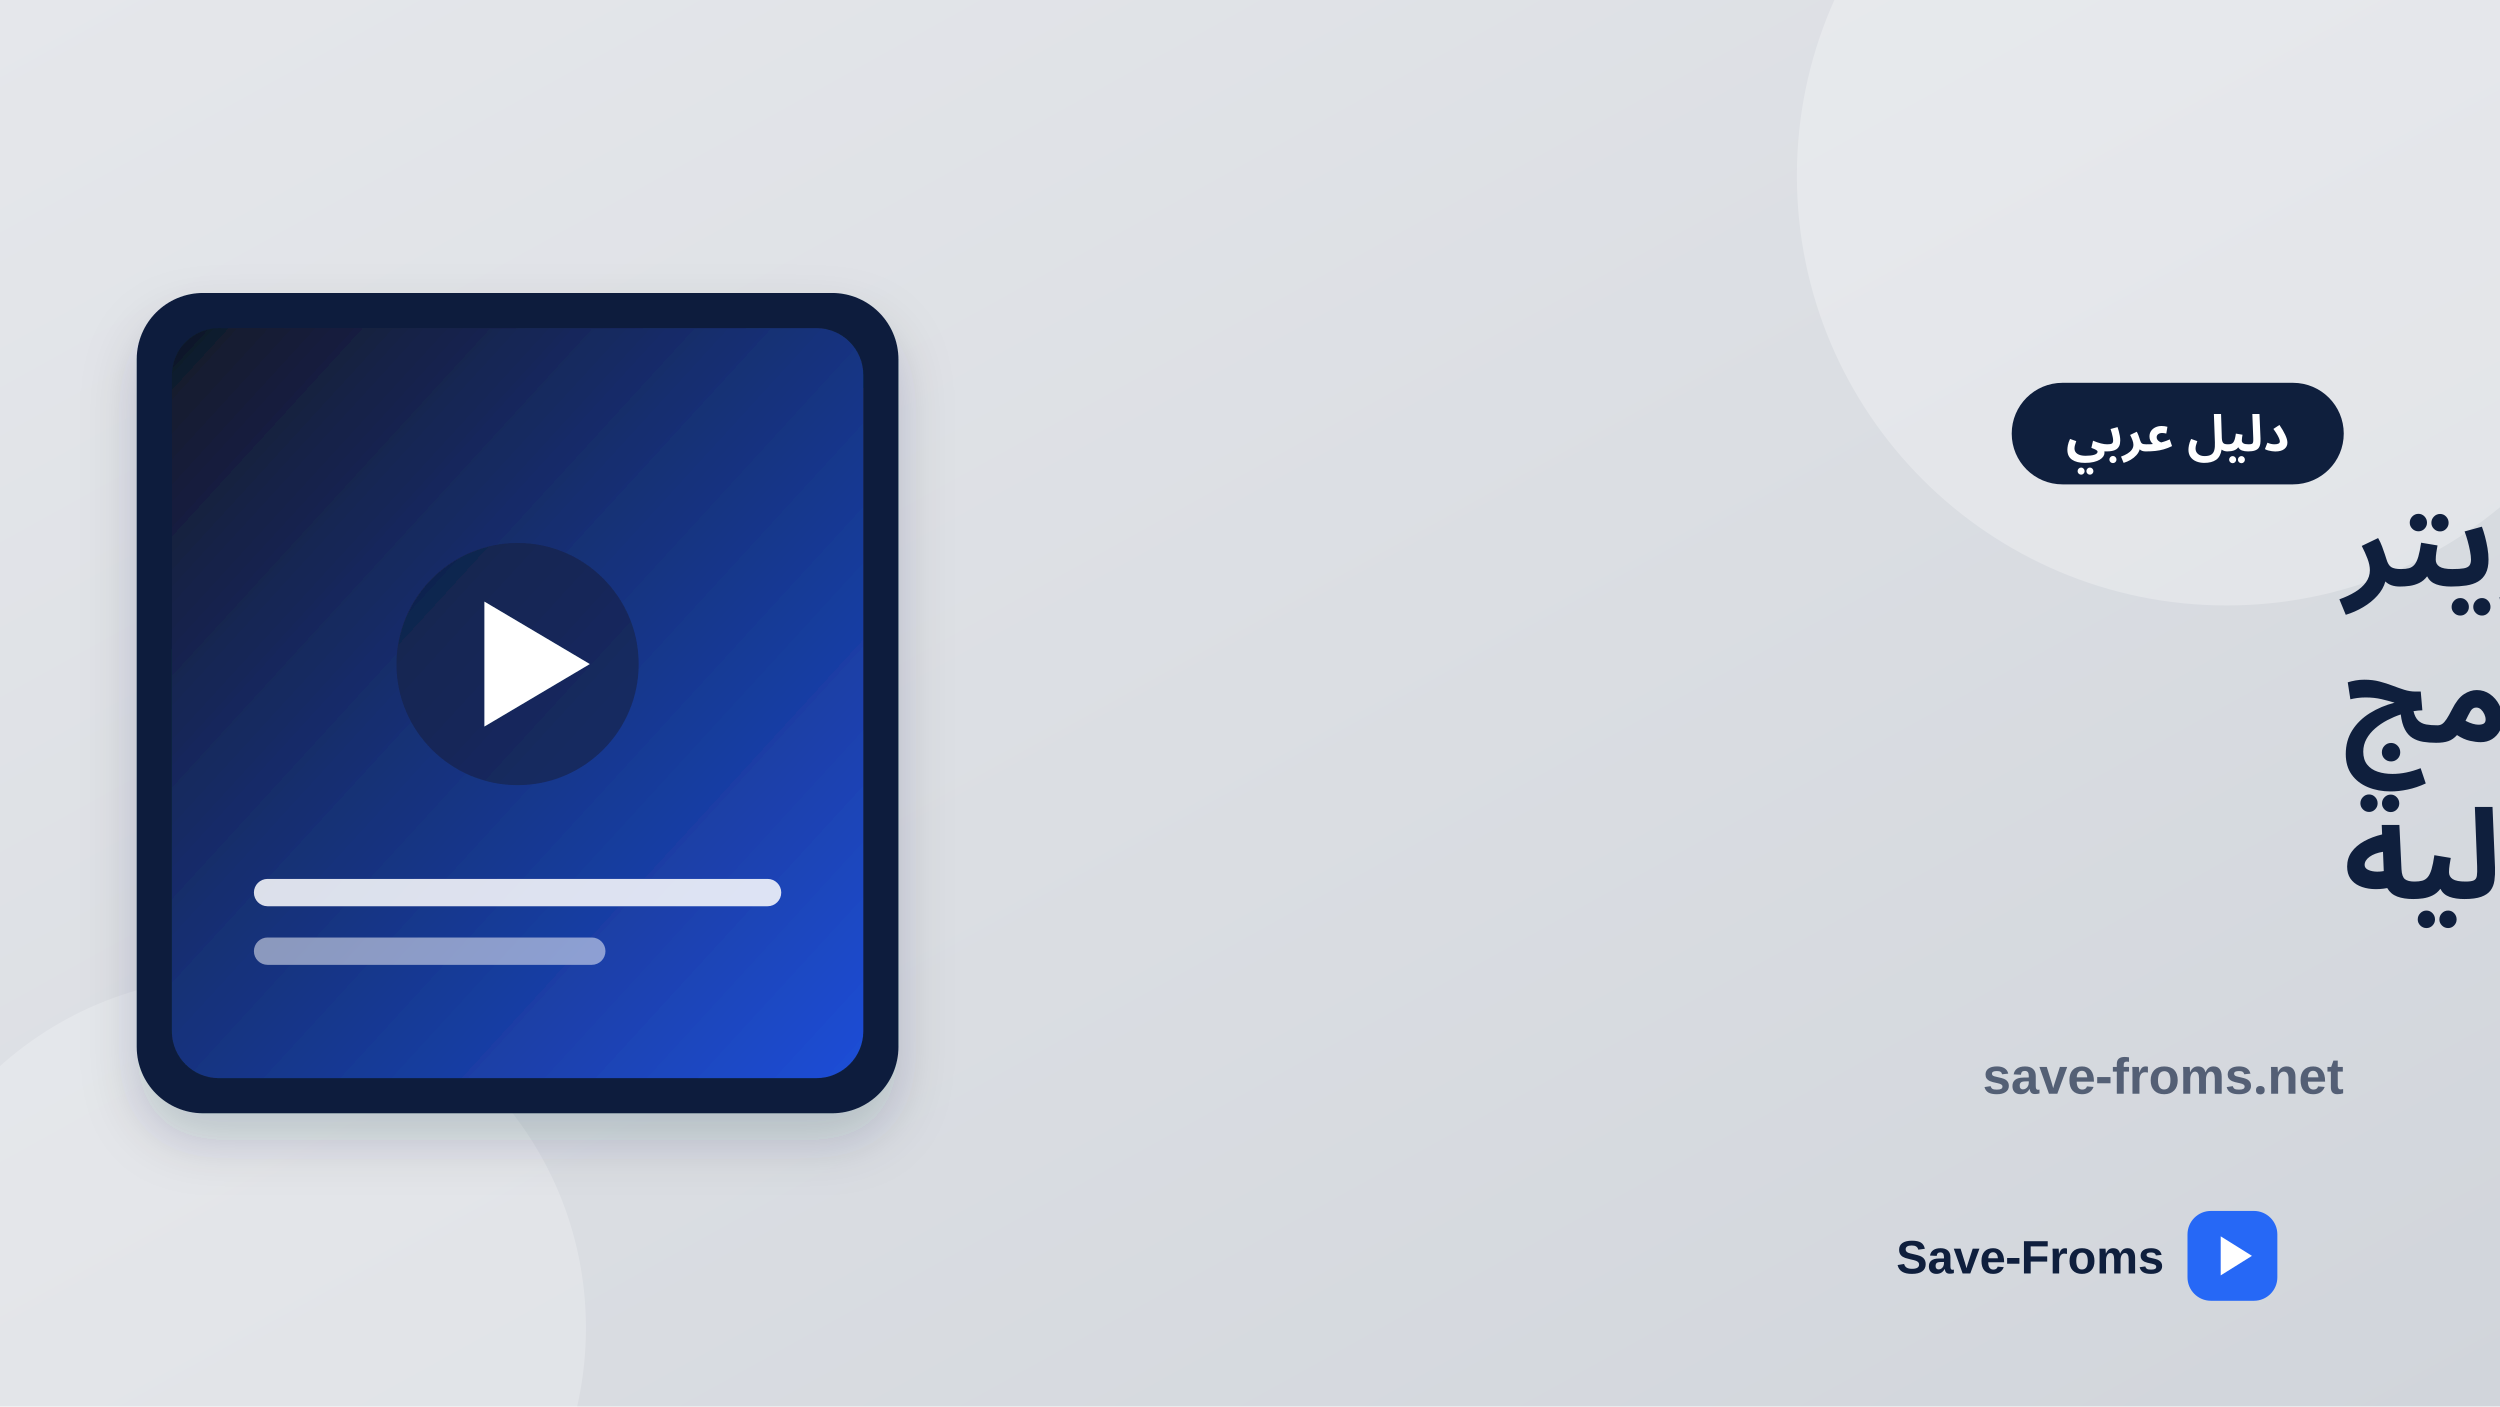
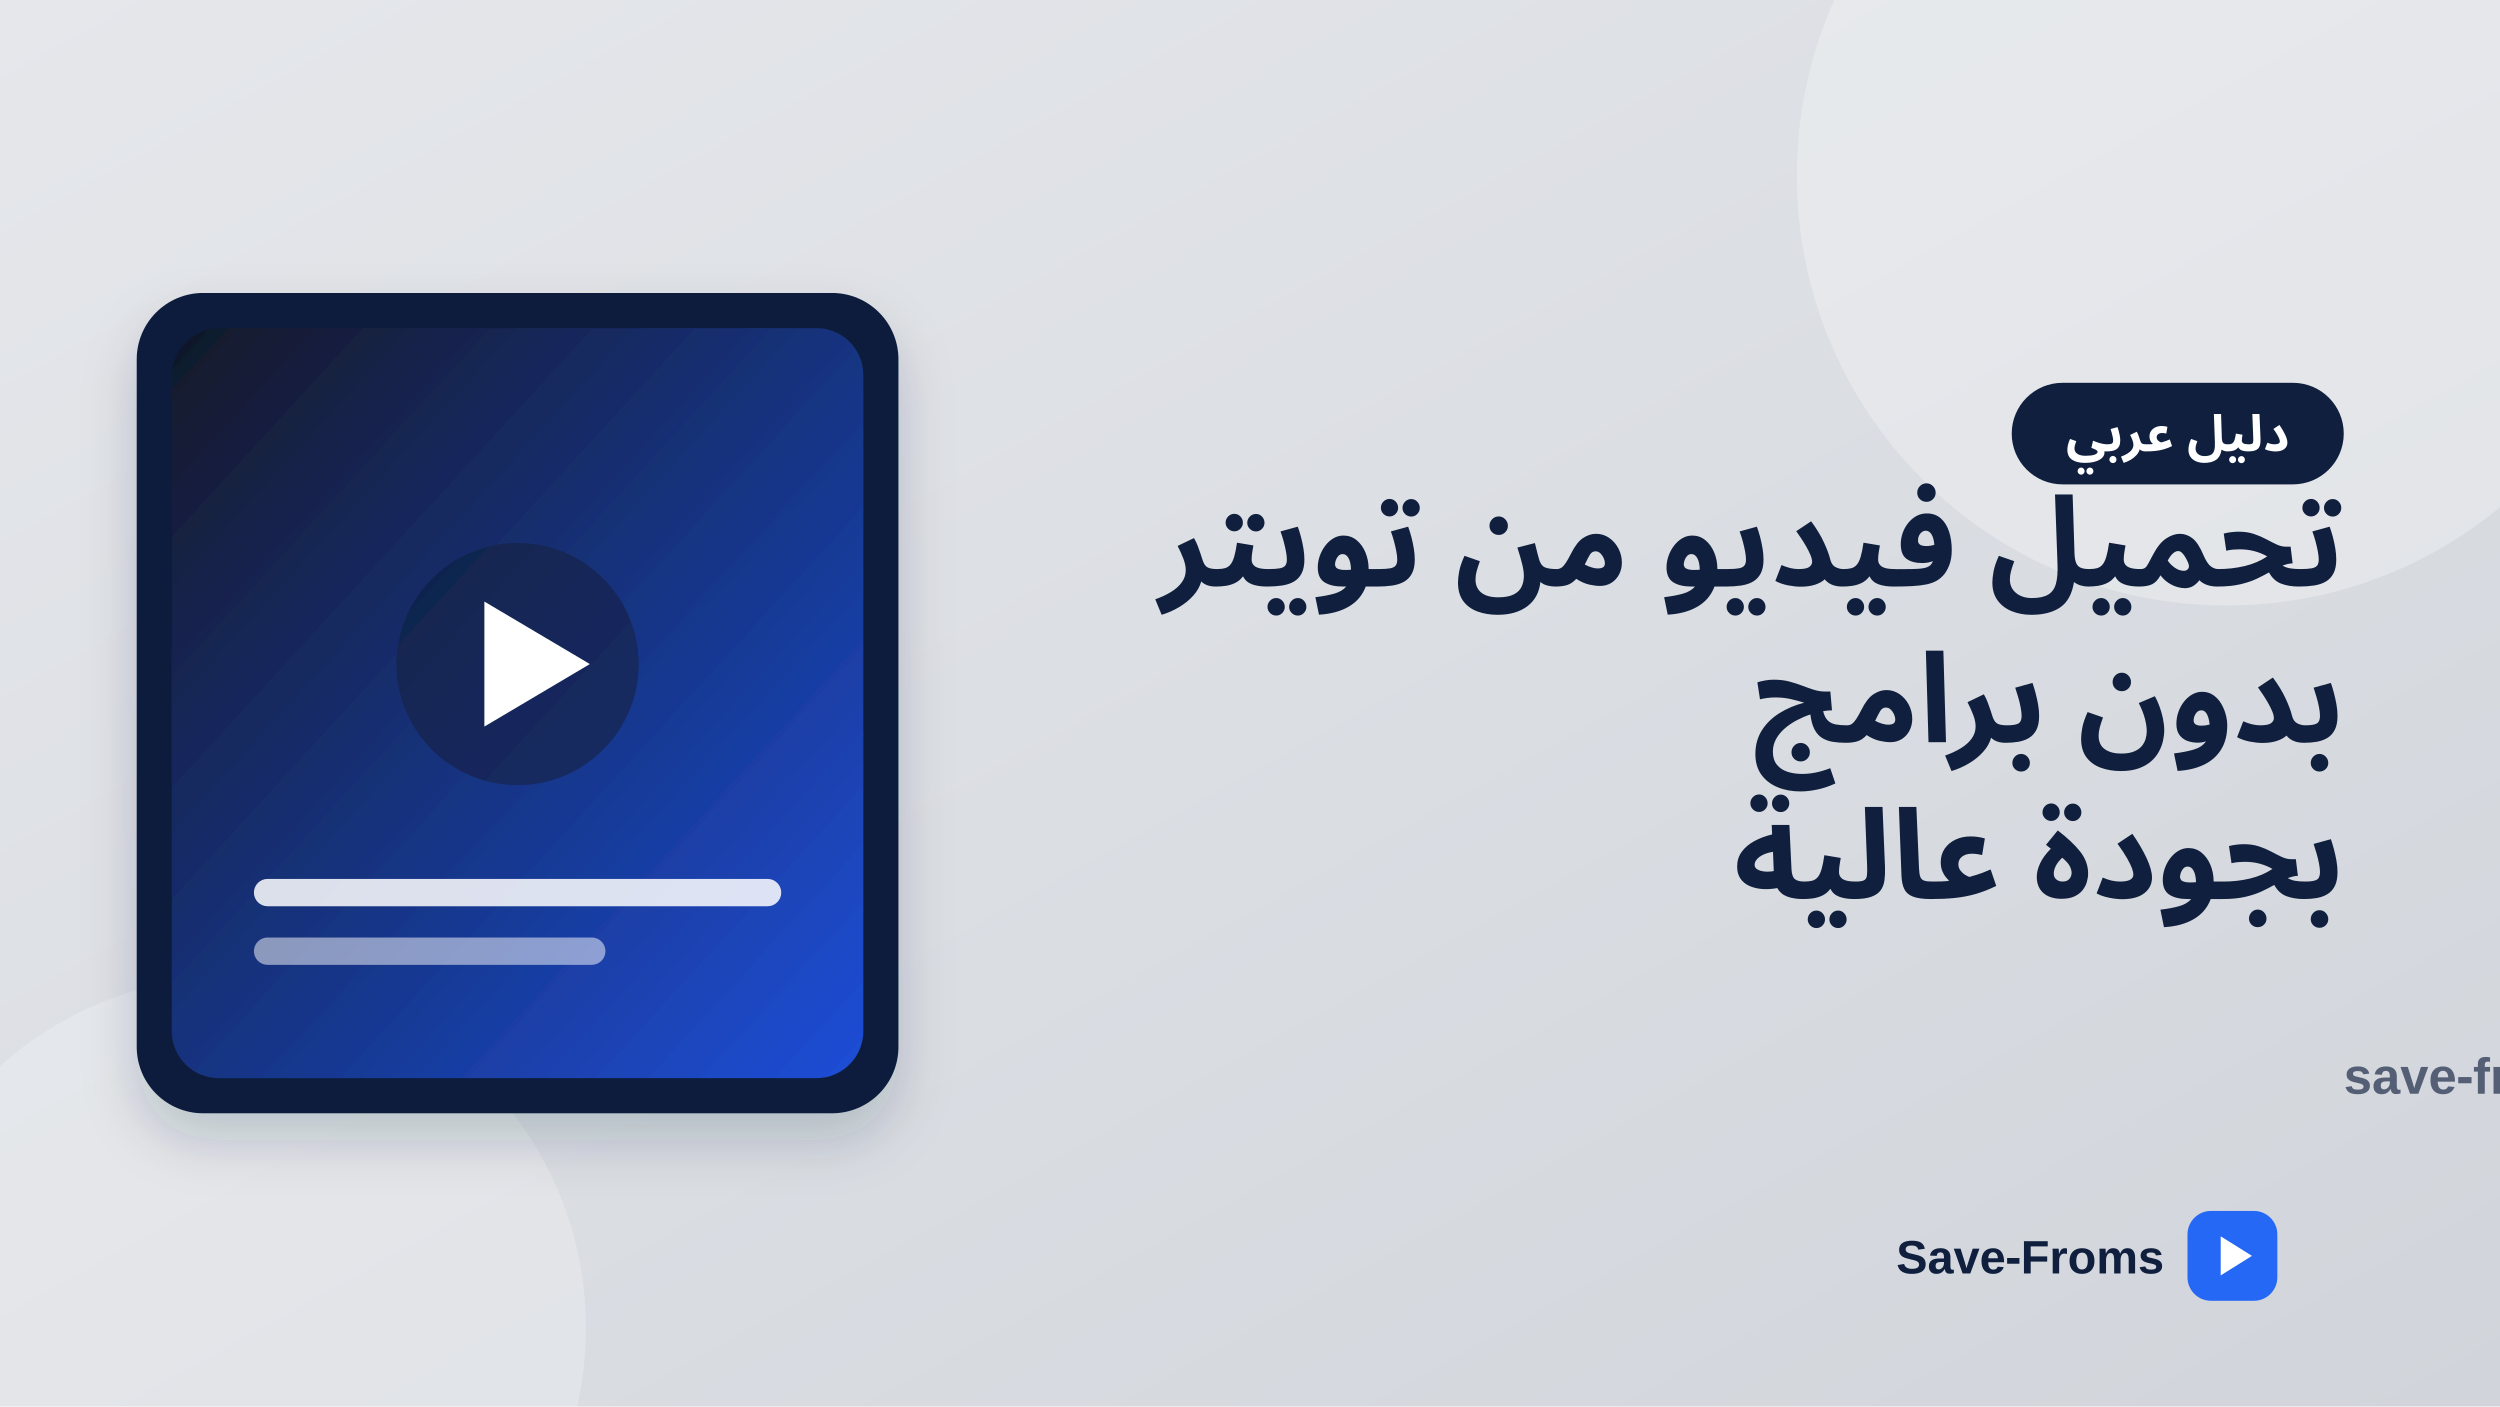
<svg xmlns="http://www.w3.org/2000/svg" viewBox="0 0 1280 720" width="1280" height="720">
  <defs>
    <linearGradient id="bg" x1="0" x2="1" y1="0" y2="1">
      <stop stop-color="#e5e7eb" />
      <stop offset="1" stop-color="#d1d5db" />
    </linearGradient>
    <linearGradient id="card" x1="0" x2="1" y1="0" y2="1">
      <stop stop-color="#111827" />
      <stop offset="1" stop-color="#1d4ed8" />
    </linearGradient>
    <filter id="sh">
      <feDropShadow dx="0" dy="14" stdDeviation="14" flood-color="#0f1f3d" flood-opacity=".18" />
    </filter>
  </defs>
  <rect width="1280" height="720" rx="0" fill="url(#bg)" />
  <circle cx="1140" cy="90" r="220" fill="#fff" opacity=".28" />
  <circle cx="120" cy="680" r="180" fill="#fff" opacity=".22" />
  <g filter="url(#sh)" transform="translate(70,150)">
    <rect width="390" height="420" rx="34" fill="#0f1f3d" />
    <rect x="18" y="18" width="354" height="384" rx="24" fill="url(#card)" />
    <circle cx="195" cy="190" r="62" fill="#0f1f3d" opacity=".55" />
    <path d="m178 158 54 32-54 32Z" fill="#fff" />
    <rect x="60" y="300" width="270" height="14" rx="7" fill="#fff" opacity=".85" />
    <rect x="60" y="330" width="180" height="14" rx="7" fill="#fff" opacity=".5" />
  </g>
  <rect x="1030" y="196" width="170" height="52" rx="26" fill="#0f1f3d" />
  <text x="1115" y="231" text-anchor="middle" fill="#fff" font-family="'Noto Sans Arabic','Segoe UI',Tahoma,Arial,sans-serif" font-size="26" font-weight="800">دليل عربي</text>
-   <text x="1200" y="300" text-anchor="end" direction="rtl" fill="#0f1f3d" font-family="'Noto Sans Arabic','Segoe UI',Tahoma,Arial,sans-serif" font-size="64" font-weight="800">تحميل فيديو من تويتر</text>
-   <text x="1200" y="380" text-anchor="end" direction="rtl" fill="#0f1f3d" font-family="'Noto Sans Arabic','Segoe UI',Tahoma,Arial,sans-serif" font-size="64" font-weight="800">بدون برامج</text>
-   <text x="1200" y="460" text-anchor="end" direction="rtl" fill="#0f1f3d" font-family="'Noto Sans Arabic','Segoe UI',Tahoma,Arial,sans-serif" font-size="64" font-weight="800">بجودة عالية</text>
-   <text x="1200" y="560" text-anchor="end" fill="#0f1f3d" opacity=".65" font-family="'Noto Sans Arabic','Segoe UI',Tahoma,Arial,sans-serif" font-size="26" font-weight="600">save-froms.net</text>
+   <text x="1200" y="300" text-anchor="start" direction="rtl" fill="#0f1f3d" font-family="'Noto Sans Arabic','Segoe UI',Tahoma,Arial,sans-serif" font-size="64" font-weight="800">تحميل فيديو من تويتر</text>
+   <text x="1200" y="380" text-anchor="start" direction="rtl" fill="#0f1f3d" font-family="'Noto Sans Arabic','Segoe UI',Tahoma,Arial,sans-serif" font-size="64" font-weight="800">بدون برامج</text>
+   <text x="1200" y="460" text-anchor="start" direction="rtl" fill="#0f1f3d" font-family="'Noto Sans Arabic','Segoe UI',Tahoma,Arial,sans-serif" font-size="64" font-weight="800">بجودة عالية</text>
+   <text x="1200" y="560" text-anchor="start" fill="#0f1f3d" opacity=".65" font-family="'Noto Sans Arabic','Segoe UI',Tahoma,Arial,sans-serif" font-size="26" font-weight="600">save-froms.net</text>
  <g transform="translate(1120,620)">
    <rect width="46" height="46" rx="12" fill="#2668f6" />
    <path d="m17 13 16 10-16 10Z" fill="#fff" />
    <text x="-12" y="32" text-anchor="end" fill="#0f1f3d" font-family="'Noto Sans Arabic','Segoe UI',Tahoma,Arial,sans-serif" font-size="24" font-weight="800">Save-Froms</text>
  </g>
</svg>
